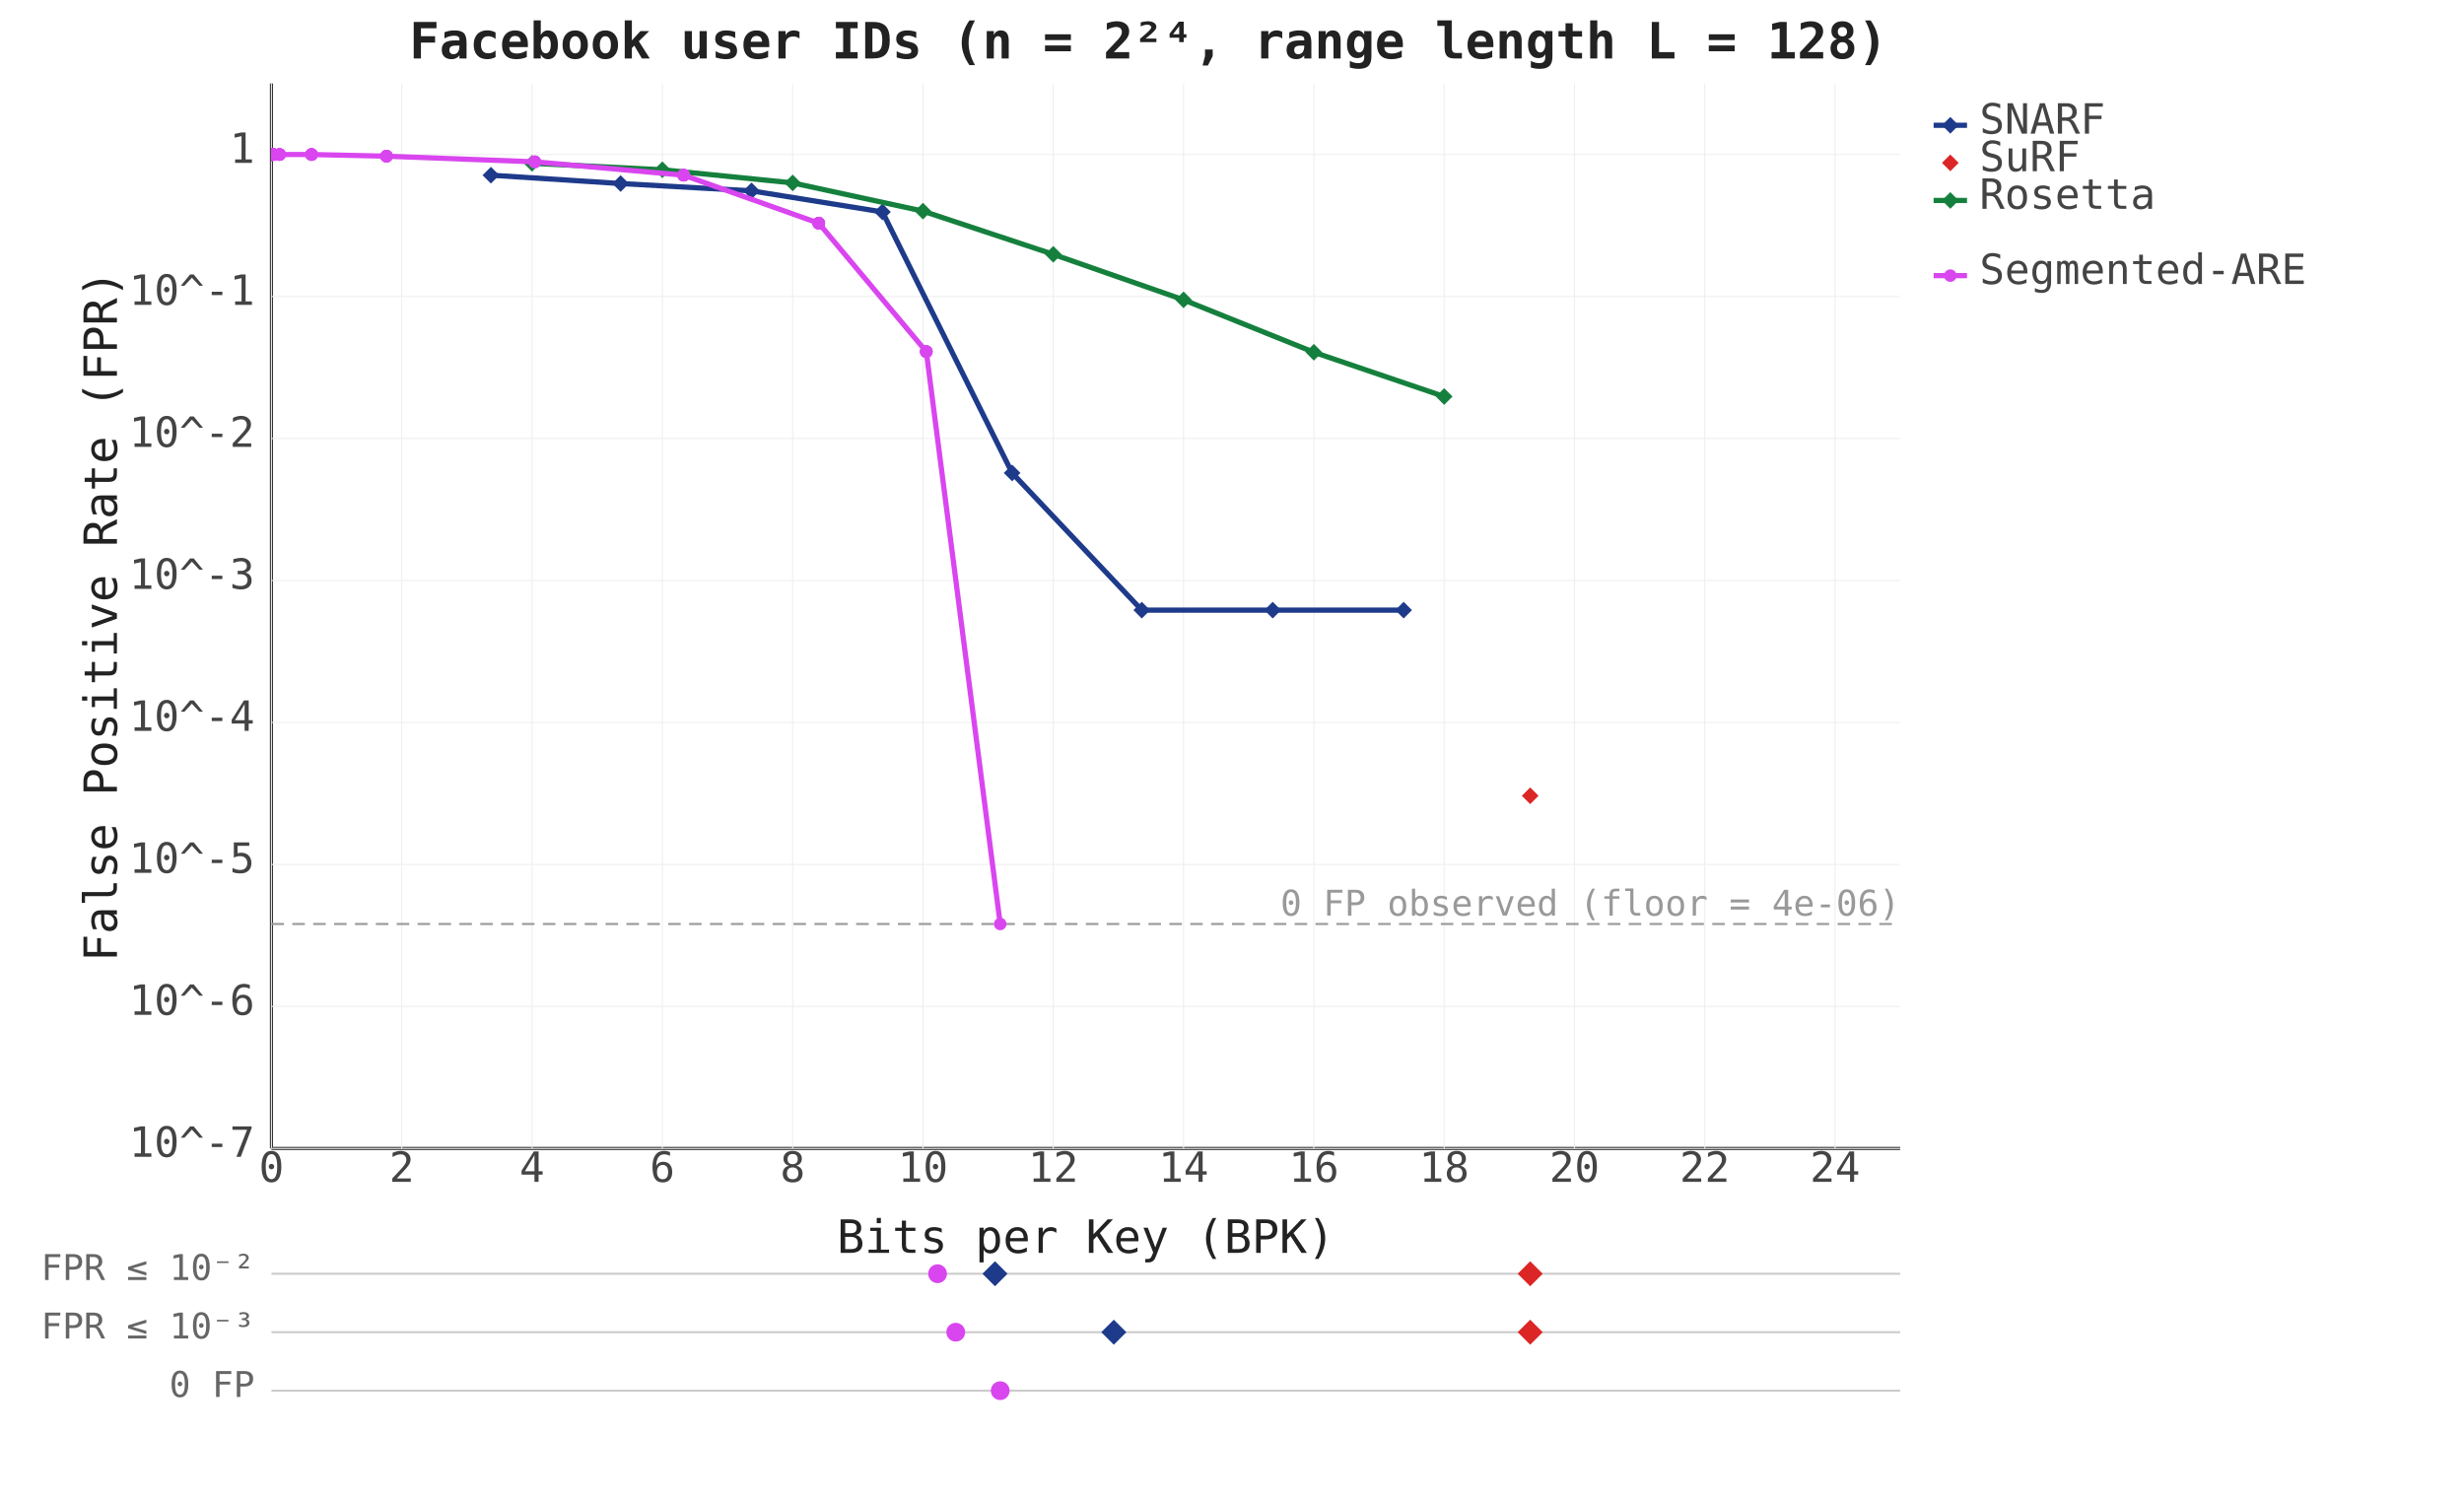
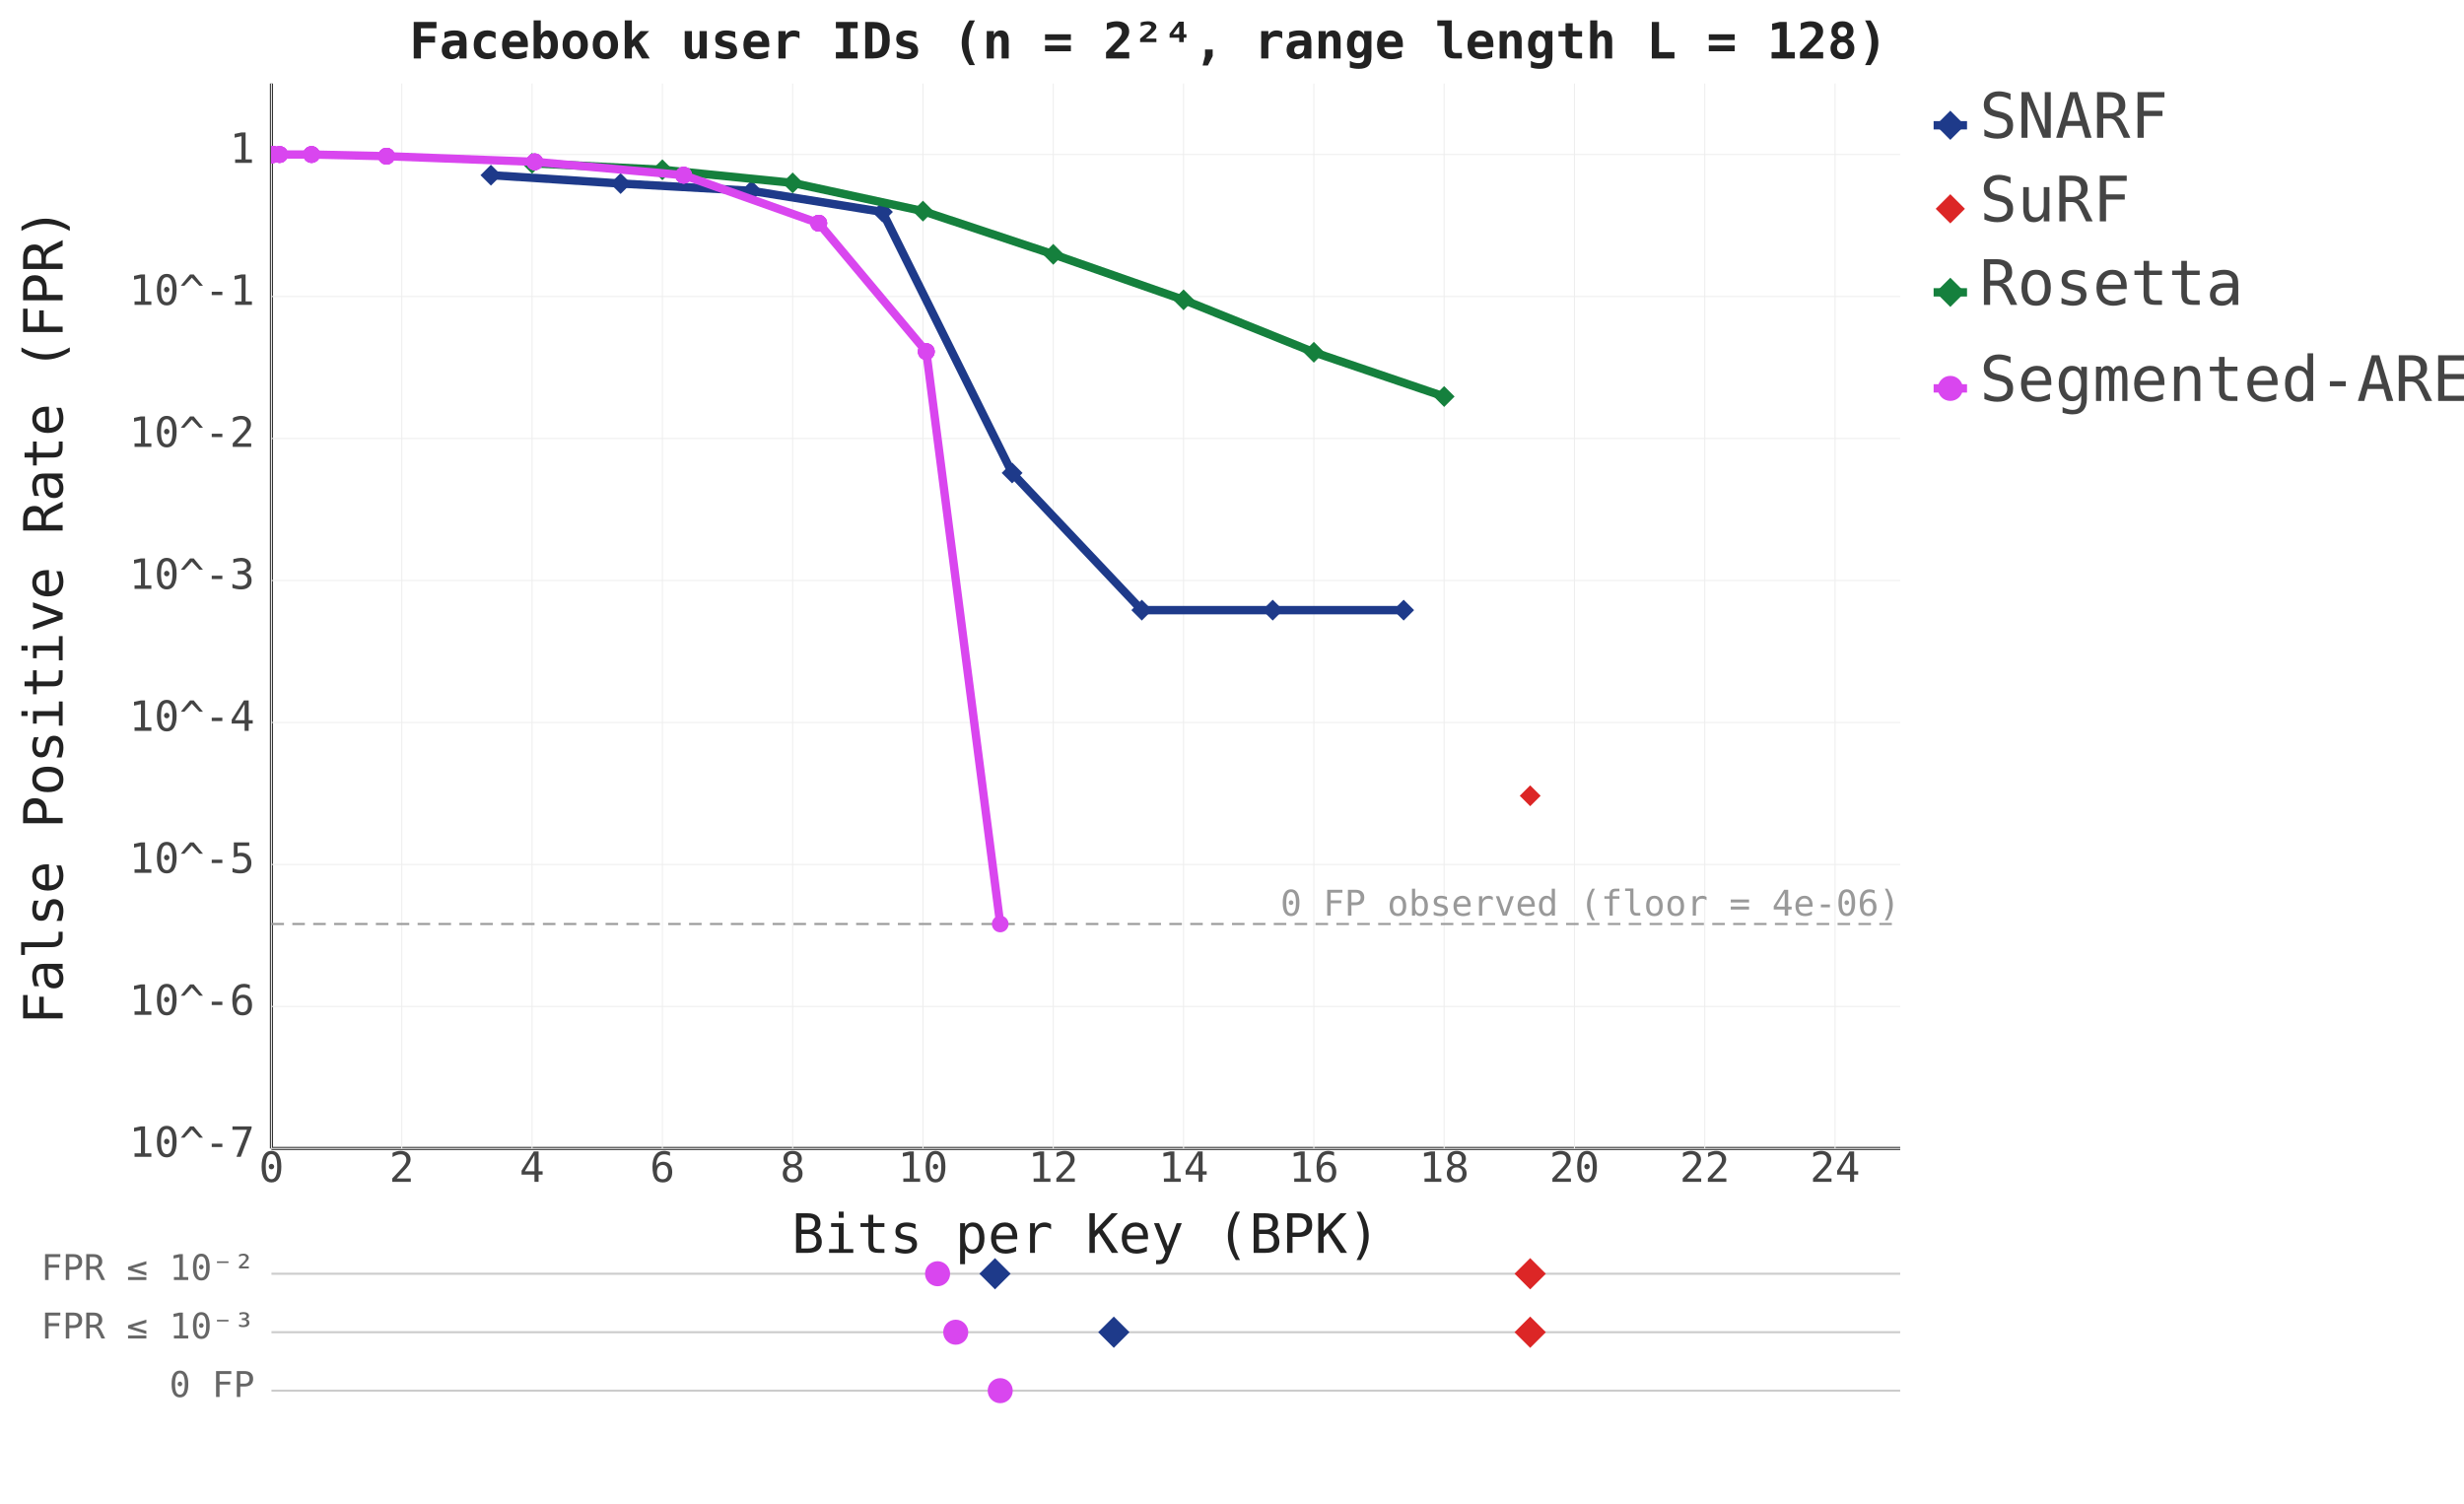
<svg xmlns="http://www.w3.org/2000/svg" width="1180" height="720" viewBox="-40 0 1180 720">
  <defs>
    <clipPath id="plot-region">
      <rect x="90.0" y="40.0" width="780.0" height="510.0" />
    </clipPath>
  </defs>
-   <style>text{font-family:Menlo,Monaco,monospace;font-size:22px;fill:#222} .axis{stroke:#333;stroke-width:1.5} .grid{stroke:#eee;stroke-width:0.5} .label{font-size:20px;fill:#444}</style>
+   <style>text{font-family:Menlo,Monaco,monospace;font-size:22px;fill:#222} .axis{stroke:#333;stroke-width:1.5} .grid{stroke:#eee;stroke-width:0.5} .label{font-size:20px;fill:#444} .legend{font-size:30px;fill:#444}</style>
  <text x="510" y="28" text-anchor="middle" style="font-size:24px;font-weight:bold">Facebook user IDs (n = 2²⁴, range length L = 128)</text>
  <line class="axis" x1="90.0" y1="550.0" x2="870.0" y2="550.0" />
  <line class="axis" x1="90.0" y1="40.0" x2="90.0" y2="550.0" />
  <line class="grid" x1="90.0" y1="550.0" x2="870.0" y2="550.0" />
  <text class="label" x="82.0" y="554.0" text-anchor="end">10^-7</text>
  <line class="grid" x1="90.0" y1="482.0" x2="870.0" y2="482.0" />
  <text class="label" x="82.0" y="486.0" text-anchor="end">10^-6</text>
  <line class="grid" x1="90.0" y1="414.0" x2="870.0" y2="414.0" />
  <text class="label" x="82.0" y="418.0" text-anchor="end">10^-5</text>
  <line class="grid" x1="90.0" y1="346.0" x2="870.0" y2="346.0" />
  <text class="label" x="82.0" y="350.0" text-anchor="end">10^-4</text>
  <line class="grid" x1="90.0" y1="278.0" x2="870.0" y2="278.0" />
  <text class="label" x="82.0" y="282.0" text-anchor="end">10^-3</text>
  <line class="grid" x1="90.0" y1="210.0" x2="870.0" y2="210.0" />
  <text class="label" x="82.0" y="214.0" text-anchor="end">10^-2</text>
  <line class="grid" x1="90.0" y1="142.0" x2="870.0" y2="142.0" />
  <text class="label" x="82.0" y="146.0" text-anchor="end">10^-1</text>
  <line class="grid" x1="90.0" y1="74.0" x2="870.0" y2="74.0" />
  <text class="label" x="82.0" y="78.0" text-anchor="end">1</text>
  <line class="grid" x1="90.0" y1="40.0" x2="90.0" y2="550.0" />
  <text class="label" x="90.0" y="566.0" text-anchor="middle">0</text>
  <line class="grid" x1="152.4" y1="40.0" x2="152.4" y2="550.0" />
  <text class="label" x="152.4" y="566.0" text-anchor="middle">2</text>
  <line class="grid" x1="214.8" y1="40.0" x2="214.8" y2="550.0" />
  <text class="label" x="214.8" y="566.0" text-anchor="middle">4</text>
  <line class="grid" x1="277.2" y1="40.0" x2="277.2" y2="550.0" />
  <text class="label" x="277.2" y="566.0" text-anchor="middle">6</text>
  <line class="grid" x1="339.6" y1="40.0" x2="339.6" y2="550.0" />
  <text class="label" x="339.6" y="566.0" text-anchor="middle">8</text>
  <line class="grid" x1="402.0" y1="40.0" x2="402.0" y2="550.0" />
  <text class="label" x="402.0" y="566.0" text-anchor="middle">10</text>
  <line class="grid" x1="464.4" y1="40.0" x2="464.4" y2="550.0" />
  <text class="label" x="464.4" y="566.0" text-anchor="middle">12</text>
  <line class="grid" x1="526.8" y1="40.0" x2="526.8" y2="550.0" />
  <text class="label" x="526.8" y="566.0" text-anchor="middle">14</text>
  <line class="grid" x1="589.2" y1="40.0" x2="589.2" y2="550.0" />
  <text class="label" x="589.2" y="566.0" text-anchor="middle">16</text>
  <line class="grid" x1="651.6" y1="40.0" x2="651.6" y2="550.0" />
  <text class="label" x="651.6" y="566.0" text-anchor="middle">18</text>
  <line class="grid" x1="714.0" y1="40.0" x2="714.0" y2="550.0" />
  <text class="label" x="714.0" y="566.0" text-anchor="middle">20</text>
  <line class="grid" x1="776.4" y1="40.0" x2="776.4" y2="550.0" />
  <text class="label" x="776.4" y="566.0" text-anchor="middle">22</text>
  <line class="grid" x1="838.8" y1="40.0" x2="838.8" y2="550.0" />
  <text class="label" x="838.8" y="566.0" text-anchor="middle">24</text>
  <line x1="90.0" y1="442.5" x2="870.0" y2="442.5" stroke="#999" stroke-width="1" stroke-dasharray="6,4" />
  <text x="870.0" y="438.5" text-anchor="end" style="font-size:17px;fill:#999">0 FP observed (floor = 4e-06)</text>
  <g clip-path="url(#plot-region)">
-     <polyline fill="none" stroke="#1e3a8a" stroke-width="2.5" points="195.1,83.9 257.2,87.9 319.9,91.4 382.6,101.5 444.7,226.5 506.8,292.2 569.5,292.2 632.2,292.2" />
-     <polygon points="195.1,79.9 199.1,83.9 195.1,87.9 191.1,83.9" fill="#1e3a8a" />
-     <polygon points="257.2,83.9 261.2,87.9 257.2,91.9 253.2,87.9" fill="#1e3a8a" />
-     <polygon points="319.9,87.4 323.9,91.4 319.9,95.4 315.9,91.4" fill="#1e3a8a" />
-     <polygon points="382.6,97.5 386.6,101.5 382.6,105.5 378.6,101.5" fill="#1e3a8a" />
-     <polygon points="444.7,222.5 448.7,226.5 444.7,230.5 440.7,226.5" fill="#1e3a8a" />
-     <polygon points="506.8,288.2 510.8,292.2 506.8,296.2 502.8,292.2" fill="#1e3a8a" />
-     <polygon points="569.5,288.2 573.5,292.2 569.5,296.2 565.5,292.2" fill="#1e3a8a" />
-     <polygon points="632.2,288.2 636.2,292.2 632.2,296.2 628.2,292.2" fill="#1e3a8a" />
-     <polygon points="692.8,377.1 696.8,381.1 692.8,385.1 688.8,381.1" fill="#dc2626" />
-     <polygon points="942.4,116.8 946.4,120.8 942.4,124.8 938.4,120.8" fill="#dc2626" />
-     <polygon points="942.4,117.2 946.4,121.2 942.4,125.2 938.4,121.2" fill="#dc2626" />
-     <polyline fill="none" stroke="#15803d" stroke-width="2.5" points="214.8,78.2 277.2,81.3 339.6,87.6 402.0,101.1 464.4,121.8 526.8,143.6 589.2,168.7 651.6,189.9" />
-     <polygon points="214.8,74.2 218.8,78.2 214.8,82.2 210.8,78.2" fill="#15803d" />
-     <polygon points="277.2,77.3 281.2,81.3 277.2,85.3 273.2,81.3" fill="#15803d" />
-     <polygon points="339.6,83.6 343.6,87.6 339.6,91.6 335.6,87.6" fill="#15803d" />
-     <polygon points="402.0,97.1 406.0,101.1 402.0,105.1 398.0,101.1" fill="#15803d" />
-     <polygon points="464.4,117.8 468.4,121.8 464.4,125.8 460.4,121.8" fill="#15803d" />
-     <polygon points="526.8,139.6 530.8,143.6 526.8,147.6 522.8,143.6" fill="#15803d" />
-     <polygon points="589.2,164.7 593.2,168.7 589.2,172.7 585.2,168.7" fill="#15803d" />
-     <polygon points="651.6,185.9 655.6,189.9 651.6,193.9 647.6,189.9" fill="#15803d" />
-     <polyline fill="none" stroke="#d946ef" stroke-width="2.5" points="90.0,74.0 90.0,74.0 90.0,74.0 90.0,74.0 90.0,74.0 90.0,74.0 90.0,74.0 90.0,74.0 90.0,74.0 90.0,74.0 90.0,74.0 90.0,74.0 90.0,74.0 90.0,74.0 90.0,74.0 90.0,74.0 90.0,74.0 90.0,74.0 90.0,74.0 90.0,74.0 90.0,74.0 90.0,74.0 90.0,74.0 90.0,74.0 90.0,74.0 90.1,74.0 90.1,74.0 90.1,74.0 90.1,74.0 90.1,74.0 90.2,74.0 90.2,74.0 90.2,74.0 90.2,74.0 90.2,74.0 91.0,74.0 91.0,74.0 91.0,74.0 91.0,74.0 91.0,74.0 93.9,74.0 93.9,74.0 93.9,74.0 93.9,74.0 93.9,74.0 109.2,74.0 109.2,74.0 109.2,74.0 109.2,74.0 109.2,74.0 145.1,74.8 145.1,74.8 145.1,74.8 145.1,74.8 145.1,74.8 216.1,77.5 216.1,77.5 216.1,77.5 216.1,77.5 216.1,77.5 287.4,83.9 287.4,83.9 287.4,83.9 287.4,83.9 287.4,83.9 352.1,106.9 352.1,106.9 352.1,106.9 352.1,106.9 352.1,106.9 403.6,168.4 403.6,168.4 403.6,168.4 403.6,168.4 403.6,168.4 439.0,442.5" />
-     <circle cx="90.0" cy="74.0" r="3" fill="#d946ef" />
-     <circle cx="90.0" cy="74.0" r="3" fill="#d946ef" />
-     <circle cx="90.0" cy="74.0" r="3" fill="#d946ef" />
-     <circle cx="90.0" cy="74.0" r="3" fill="#d946ef" />
-     <circle cx="90.0" cy="74.0" r="3" fill="#d946ef" />
-     <circle cx="90.0" cy="74.0" r="3" fill="#d946ef" />
-     <circle cx="90.0" cy="74.0" r="3" fill="#d946ef" />
-     <circle cx="90.0" cy="74.0" r="3" fill="#d946ef" />
-     <circle cx="90.0" cy="74.0" r="3" fill="#d946ef" />
-     <circle cx="90.0" cy="74.0" r="3" fill="#d946ef" />
-     <circle cx="90.0" cy="74.0" r="3" fill="#d946ef" />
-     <circle cx="90.0" cy="74.0" r="3" fill="#d946ef" />
-     <circle cx="90.0" cy="74.0" r="3" fill="#d946ef" />
-     <circle cx="90.0" cy="74.0" r="3" fill="#d946ef" />
-     <circle cx="90.0" cy="74.0" r="3" fill="#d946ef" />
-     <circle cx="90.0" cy="74.0" r="3" fill="#d946ef" />
-     <circle cx="90.0" cy="74.0" r="3" fill="#d946ef" />
-     <circle cx="90.0" cy="74.0" r="3" fill="#d946ef" />
-     <circle cx="90.0" cy="74.0" r="3" fill="#d946ef" />
-     <circle cx="90.0" cy="74.0" r="3" fill="#d946ef" />
-     <circle cx="90.0" cy="74.0" r="3" fill="#d946ef" />
-     <circle cx="90.0" cy="74.0" r="3" fill="#d946ef" />
-     <circle cx="90.0" cy="74.0" r="3" fill="#d946ef" />
-     <circle cx="90.0" cy="74.0" r="3" fill="#d946ef" />
-     <circle cx="90.0" cy="74.0" r="3" fill="#d946ef" />
-     <circle cx="90.1" cy="74.0" r="3" fill="#d946ef" />
-     <circle cx="90.1" cy="74.0" r="3" fill="#d946ef" />
-     <circle cx="90.1" cy="74.0" r="3" fill="#d946ef" />
-     <circle cx="90.1" cy="74.0" r="3" fill="#d946ef" />
-     <circle cx="90.1" cy="74.0" r="3" fill="#d946ef" />
-     <circle cx="90.2" cy="74.0" r="3" fill="#d946ef" />
-     <circle cx="90.2" cy="74.0" r="3" fill="#d946ef" />
-     <circle cx="90.2" cy="74.0" r="3" fill="#d946ef" />
-     <circle cx="90.2" cy="74.0" r="3" fill="#d946ef" />
-     <circle cx="90.2" cy="74.0" r="3" fill="#d946ef" />
-     <circle cx="91.0" cy="74.0" r="3" fill="#d946ef" />
-     <circle cx="91.0" cy="74.0" r="3" fill="#d946ef" />
-     <circle cx="91.0" cy="74.0" r="3" fill="#d946ef" />
-     <circle cx="91.0" cy="74.0" r="3" fill="#d946ef" />
-     <circle cx="91.0" cy="74.0" r="3" fill="#d946ef" />
-     <circle cx="93.9" cy="74.0" r="3" fill="#d946ef" />
-     <circle cx="93.9" cy="74.0" r="3" fill="#d946ef" />
-     <circle cx="93.9" cy="74.0" r="3" fill="#d946ef" />
-     <circle cx="93.9" cy="74.0" r="3" fill="#d946ef" />
-     <circle cx="93.9" cy="74.0" r="3" fill="#d946ef" />
-     <circle cx="109.2" cy="74.0" r="3" fill="#d946ef" />
-     <circle cx="109.2" cy="74.0" r="3" fill="#d946ef" />
-     <circle cx="109.2" cy="74.0" r="3" fill="#d946ef" />
-     <circle cx="109.2" cy="74.0" r="3" fill="#d946ef" />
-     <circle cx="109.2" cy="74.0" r="3" fill="#d946ef" />
-     <circle cx="145.1" cy="74.8" r="3" fill="#d946ef" />
-     <circle cx="145.1" cy="74.8" r="3" fill="#d946ef" />
-     <circle cx="145.1" cy="74.8" r="3" fill="#d946ef" />
-     <circle cx="145.1" cy="74.8" r="3" fill="#d946ef" />
-     <circle cx="145.1" cy="74.8" r="3" fill="#d946ef" />
-     <circle cx="216.1" cy="77.5" r="3" fill="#d946ef" />
-     <circle cx="216.1" cy="77.5" r="3" fill="#d946ef" />
-     <circle cx="216.1" cy="77.5" r="3" fill="#d946ef" />
-     <circle cx="216.1" cy="77.5" r="3" fill="#d946ef" />
-     <circle cx="216.1" cy="77.5" r="3" fill="#d946ef" />
-     <circle cx="287.4" cy="83.9" r="3" fill="#d946ef" />
-     <circle cx="287.4" cy="83.9" r="3" fill="#d946ef" />
-     <circle cx="287.4" cy="83.9" r="3" fill="#d946ef" />
-     <circle cx="287.4" cy="83.9" r="3" fill="#d946ef" />
-     <circle cx="287.4" cy="83.9" r="3" fill="#d946ef" />
-     <circle cx="352.1" cy="106.9" r="3" fill="#d946ef" />
-     <circle cx="352.1" cy="106.9" r="3" fill="#d946ef" />
-     <circle cx="352.1" cy="106.9" r="3" fill="#d946ef" />
-     <circle cx="352.1" cy="106.9" r="3" fill="#d946ef" />
-     <circle cx="352.1" cy="106.9" r="3" fill="#d946ef" />
-     <circle cx="403.6" cy="168.4" r="3" fill="#d946ef" />
-     <circle cx="403.6" cy="168.4" r="3" fill="#d946ef" />
-     <circle cx="403.6" cy="168.4" r="3" fill="#d946ef" />
-     <circle cx="403.6" cy="168.4" r="3" fill="#d946ef" />
-     <circle cx="403.6" cy="168.4" r="3" fill="#d946ef" />
-     <circle cx="439.0" cy="442.5" r="3" fill="#d946ef" />
+     <polyline fill="none" stroke="#1e3a8a" stroke-width="4" points="195.1,83.9 257.2,87.9 319.9,91.4 382.6,101.5 444.7,226.5 506.8,292.2 569.5,292.2 632.2,292.2" />
+     <polygon points="195.1,78.9 200.1,83.9 195.1,88.9 190.1,83.9" fill="#1e3a8a" />
+     <polygon points="257.2,82.9 262.2,87.9 257.2,92.9 252.2,87.9" fill="#1e3a8a" />
+     <polygon points="319.9,86.4 324.9,91.4 319.9,96.4 314.9,91.4" fill="#1e3a8a" />
+     <polygon points="382.6,96.5 387.6,101.5 382.6,106.5 377.6,101.5" fill="#1e3a8a" />
+     <polygon points="444.7,221.5 449.7,226.5 444.7,231.5 439.7,226.5" fill="#1e3a8a" />
+     <polygon points="506.8,287.2 511.8,292.2 506.8,297.2 501.8,292.2" fill="#1e3a8a" />
+     <polygon points="569.5,287.2 574.5,292.2 569.5,297.2 564.5,292.2" fill="#1e3a8a" />
+     <polygon points="632.2,287.2 637.2,292.2 632.2,297.2 627.2,292.2" fill="#1e3a8a" />
+     <polygon points="692.8,376.1 697.8,381.1 692.8,386.1 687.8,381.1" fill="#dc2626" />
+     <polygon points="942.4,115.8 947.4,120.8 942.4,125.8 937.4,120.8" fill="#dc2626" />
+     <polygon points="942.4,116.2 947.4,121.2 942.4,126.2 937.4,121.2" fill="#dc2626" />
+     <polyline fill="none" stroke="#15803d" stroke-width="4" points="214.8,78.2 277.2,81.3 339.6,87.6 402.0,101.1 464.4,121.8 526.8,143.6 589.2,168.7 651.6,189.9" />
+     <polygon points="214.8,73.2 219.8,78.2 214.8,83.2 209.8,78.2" fill="#15803d" />
+     <polygon points="277.2,76.3 282.2,81.3 277.2,86.3 272.2,81.3" fill="#15803d" />
+     <polygon points="339.6,82.6 344.6,87.6 339.6,92.6 334.6,87.6" fill="#15803d" />
+     <polygon points="402.0,96.1 407.0,101.1 402.0,106.1 397.0,101.1" fill="#15803d" />
+     <polygon points="464.4,116.8 469.4,121.8 464.4,126.8 459.4,121.8" fill="#15803d" />
+     <polygon points="526.8,138.6 531.8,143.6 526.8,148.6 521.8,143.6" fill="#15803d" />
+     <polygon points="589.2,163.7 594.2,168.7 589.2,173.7 584.2,168.7" fill="#15803d" />
+     <polygon points="651.6,184.9 656.6,189.9 651.6,194.9 646.6,189.9" fill="#15803d" />
+     <polyline fill="none" stroke="#d946ef" stroke-width="4" points="90.0,74.0 90.0,74.0 90.0,74.0 90.0,74.0 90.0,74.0 90.0,74.0 90.0,74.0 90.0,74.0 90.0,74.0 90.0,74.0 90.0,74.0 90.0,74.0 90.0,74.0 90.0,74.0 90.0,74.0 90.0,74.0 90.0,74.0 90.0,74.0 90.0,74.0 90.0,74.0 90.0,74.0 90.0,74.0 90.0,74.0 90.0,74.0 90.0,74.0 90.1,74.0 90.1,74.0 90.1,74.0 90.1,74.0 90.1,74.0 90.2,74.0 90.2,74.0 90.2,74.0 90.2,74.0 90.2,74.0 91.0,74.0 91.0,74.0 91.0,74.0 91.0,74.0 91.0,74.0 93.9,74.0 93.9,74.0 93.9,74.0 93.9,74.0 93.9,74.0 109.2,74.0 109.2,74.0 109.2,74.0 109.2,74.0 109.2,74.0 145.1,74.8 145.1,74.8 145.1,74.8 145.1,74.8 145.1,74.8 216.1,77.5 216.1,77.5 216.1,77.5 216.1,77.5 216.1,77.5 287.4,83.9 287.4,83.9 287.4,83.9 287.4,83.9 287.4,83.9 352.1,106.9 352.1,106.9 352.1,106.9 352.1,106.9 352.1,106.9 403.6,168.4 403.6,168.4 403.6,168.4 403.6,168.4 403.6,168.4 439.0,442.5" />
+     <circle cx="90.0" cy="74.0" r="4" fill="#d946ef" />
+     <circle cx="90.0" cy="74.0" r="4" fill="#d946ef" />
+     <circle cx="90.0" cy="74.0" r="4" fill="#d946ef" />
+     <circle cx="90.0" cy="74.0" r="4" fill="#d946ef" />
+     <circle cx="90.0" cy="74.0" r="4" fill="#d946ef" />
+     <circle cx="90.0" cy="74.0" r="4" fill="#d946ef" />
+     <circle cx="90.0" cy="74.0" r="4" fill="#d946ef" />
+     <circle cx="90.0" cy="74.0" r="4" fill="#d946ef" />
+     <circle cx="90.0" cy="74.0" r="4" fill="#d946ef" />
+     <circle cx="90.0" cy="74.0" r="4" fill="#d946ef" />
+     <circle cx="90.0" cy="74.0" r="4" fill="#d946ef" />
+     <circle cx="90.0" cy="74.0" r="4" fill="#d946ef" />
+     <circle cx="90.0" cy="74.0" r="4" fill="#d946ef" />
+     <circle cx="90.0" cy="74.0" r="4" fill="#d946ef" />
+     <circle cx="90.0" cy="74.0" r="4" fill="#d946ef" />
+     <circle cx="90.0" cy="74.0" r="4" fill="#d946ef" />
+     <circle cx="90.0" cy="74.0" r="4" fill="#d946ef" />
+     <circle cx="90.0" cy="74.0" r="4" fill="#d946ef" />
+     <circle cx="90.0" cy="74.0" r="4" fill="#d946ef" />
+     <circle cx="90.0" cy="74.0" r="4" fill="#d946ef" />
+     <circle cx="90.0" cy="74.0" r="4" fill="#d946ef" />
+     <circle cx="90.0" cy="74.0" r="4" fill="#d946ef" />
+     <circle cx="90.0" cy="74.0" r="4" fill="#d946ef" />
+     <circle cx="90.0" cy="74.0" r="4" fill="#d946ef" />
+     <circle cx="90.0" cy="74.0" r="4" fill="#d946ef" />
+     <circle cx="90.1" cy="74.0" r="4" fill="#d946ef" />
+     <circle cx="90.1" cy="74.0" r="4" fill="#d946ef" />
+     <circle cx="90.1" cy="74.0" r="4" fill="#d946ef" />
+     <circle cx="90.1" cy="74.0" r="4" fill="#d946ef" />
+     <circle cx="90.1" cy="74.0" r="4" fill="#d946ef" />
+     <circle cx="90.2" cy="74.0" r="4" fill="#d946ef" />
+     <circle cx="90.2" cy="74.0" r="4" fill="#d946ef" />
+     <circle cx="90.2" cy="74.0" r="4" fill="#d946ef" />
+     <circle cx="90.2" cy="74.0" r="4" fill="#d946ef" />
+     <circle cx="90.2" cy="74.0" r="4" fill="#d946ef" />
+     <circle cx="91.0" cy="74.0" r="4" fill="#d946ef" />
+     <circle cx="91.0" cy="74.0" r="4" fill="#d946ef" />
+     <circle cx="91.0" cy="74.0" r="4" fill="#d946ef" />
+     <circle cx="91.0" cy="74.0" r="4" fill="#d946ef" />
+     <circle cx="91.0" cy="74.0" r="4" fill="#d946ef" />
+     <circle cx="93.9" cy="74.0" r="4" fill="#d946ef" />
+     <circle cx="93.9" cy="74.0" r="4" fill="#d946ef" />
+     <circle cx="93.9" cy="74.0" r="4" fill="#d946ef" />
+     <circle cx="93.9" cy="74.0" r="4" fill="#d946ef" />
+     <circle cx="93.9" cy="74.0" r="4" fill="#d946ef" />
+     <circle cx="109.2" cy="74.0" r="4" fill="#d946ef" />
+     <circle cx="109.2" cy="74.0" r="4" fill="#d946ef" />
+     <circle cx="109.2" cy="74.0" r="4" fill="#d946ef" />
+     <circle cx="109.2" cy="74.0" r="4" fill="#d946ef" />
+     <circle cx="109.2" cy="74.0" r="4" fill="#d946ef" />
+     <circle cx="145.1" cy="74.8" r="4" fill="#d946ef" />
+     <circle cx="145.1" cy="74.8" r="4" fill="#d946ef" />
+     <circle cx="145.1" cy="74.8" r="4" fill="#d946ef" />
+     <circle cx="145.1" cy="74.8" r="4" fill="#d946ef" />
+     <circle cx="145.1" cy="74.8" r="4" fill="#d946ef" />
+     <circle cx="216.1" cy="77.5" r="4" fill="#d946ef" />
+     <circle cx="216.1" cy="77.5" r="4" fill="#d946ef" />
+     <circle cx="216.1" cy="77.5" r="4" fill="#d946ef" />
+     <circle cx="216.1" cy="77.5" r="4" fill="#d946ef" />
+     <circle cx="216.1" cy="77.5" r="4" fill="#d946ef" />
+     <circle cx="287.4" cy="83.9" r="4" fill="#d946ef" />
+     <circle cx="287.4" cy="83.9" r="4" fill="#d946ef" />
+     <circle cx="287.4" cy="83.9" r="4" fill="#d946ef" />
+     <circle cx="287.4" cy="83.9" r="4" fill="#d946ef" />
+     <circle cx="287.4" cy="83.9" r="4" fill="#d946ef" />
+     <circle cx="352.1" cy="106.9" r="4" fill="#d946ef" />
+     <circle cx="352.1" cy="106.9" r="4" fill="#d946ef" />
+     <circle cx="352.1" cy="106.9" r="4" fill="#d946ef" />
+     <circle cx="352.1" cy="106.9" r="4" fill="#d946ef" />
+     <circle cx="352.1" cy="106.9" r="4" fill="#d946ef" />
+     <circle cx="403.6" cy="168.4" r="4" fill="#d946ef" />
+     <circle cx="403.6" cy="168.4" r="4" fill="#d946ef" />
+     <circle cx="403.6" cy="168.4" r="4" fill="#d946ef" />
+     <circle cx="403.6" cy="168.4" r="4" fill="#d946ef" />
+     <circle cx="403.6" cy="168.4" r="4" fill="#d946ef" />
+     <circle cx="439.0" cy="442.5" r="4" fill="#d946ef" />
  </g>
-   <line x1="886" y1="60" x2="902" y2="60" stroke="#1e3a8a" stroke-width="2.5" />
-   <polygon points="894.0,56.0 898.0,60.0 894.0,64.0 890.0,60.0" fill="#1e3a8a" />
-   <text class="label" x="908" y="64">SNARF</text>
-   <polygon points="894.0,74.0 898.0,78.0 894.0,82.0 890.0,78.0" fill="#dc2626" />
-   <text class="label" x="908" y="82">SuRF</text>
-   <line x1="886" y1="96" x2="902" y2="96" stroke="#15803d" stroke-width="2.5" />
-   <polygon points="894.0,92.0 898.0,96.0 894.0,100.0 890.0,96.0" fill="#15803d" />
-   <text class="label" x="908" y="100">Rosetta</text>
-   <line x1="886" y1="132" x2="902" y2="132" stroke="#d946ef" stroke-width="2.5" />
-   <circle cx="894.0" cy="132.0" r="3" fill="#d946ef" />
-   <text class="label" x="908" y="136">Segmented-ARE</text>
-   <text x="480" y="600" text-anchor="middle">Bits per Key (BPK)</text>
-   <text transform="translate(16,295) rotate(-90)" text-anchor="middle">False Positive Rate (FPR)</text>
+   <line x1="886" y1="60" x2="902" y2="60" stroke="#1e3a8a" stroke-width="4" />
+   <polygon points="894.0,53.0 901.0,60.0 894.0,67.0 887.0,60.0" fill="#1e3a8a" />
+   <text class="legend" x="908" y="66">SNARF</text>
+   <polygon points="894.0,93.0 901.0,100.0 894.0,107.0 887.0,100.0" fill="#dc2626" />
+   <text class="legend" x="908" y="106">SuRF</text>
+   <line x1="886" y1="140" x2="902" y2="140" stroke="#15803d" stroke-width="4" />
+   <polygon points="894.0,133.0 901.0,140.0 894.0,147.0 887.0,140.0" fill="#15803d" />
+   <text class="legend" x="908" y="146">Rosetta</text>
+   <line x1="886" y1="186" x2="902" y2="186" stroke="#d946ef" stroke-width="4" />
+   <circle cx="894.0" cy="186.0" r="6" fill="#d946ef" />
+   <text class="legend" x="908" y="192">Segmented-ARE</text>
+   <text x="480" y="600" text-anchor="middle" style="font-size:26px">Bits per Key (BPK)</text>
+   <text transform="translate(-10,295) rotate(-90)" text-anchor="middle" style="font-size:26px">False Positive Rate (FPR)</text>
  <line x1="90.0" y1="610.0" x2="870.0" y2="610.0" stroke="#ccc" stroke-width="1" />
  <text x="82.0" y="613.0" text-anchor="end" style="font-size:17px;fill:#666">FPR ≤ 10⁻²</text>
  <g transform="translate(436.5,610.0) scale(1.5) translate(-436.5,-610.0)">
-     <polygon points="436.5,606.0 440.5,610.0 436.5,614.0 432.5,610.0" fill="#1e3a8a" />
+     <polygon points="436.5,605.0 441.5,610.0 436.5,615.0 431.5,610.0" fill="#1e3a8a" />
  </g>
  <g transform="translate(692.8,610.0) scale(1.5) translate(-692.8,-610.0)">
-     <polygon points="692.8,606.0 696.8,610.0 692.8,614.0 688.8,610.0" fill="#dc2626" />
+     <polygon points="692.8,605.0 697.8,610.0 692.8,615.0 687.8,610.0" fill="#dc2626" />
  </g>
  <g transform="translate(409.0,610.0) scale(1.5) translate(-409.0,-610.0)">
-     <circle cx="409.0" cy="610.0" r="3" fill="#d946ef" />
+     <circle cx="409.0" cy="610.0" r="4" fill="#d946ef" />
  </g>
  <line x1="90.0" y1="638.0" x2="870.0" y2="638.0" stroke="#ccc" stroke-width="1" />
  <text x="82.0" y="641.0" text-anchor="end" style="font-size:17px;fill:#666">FPR ≤ 10⁻³</text>
  <g transform="translate(493.4,638.0) scale(1.5) translate(-493.4,-638.0)">
-     <polygon points="493.4,634.0 497.4,638.0 493.4,642.0 489.4,638.0" fill="#1e3a8a" />
+     <polygon points="493.4,633.0 498.4,638.0 493.4,643.0 488.4,638.0" fill="#1e3a8a" />
  </g>
  <g transform="translate(692.8,638.0) scale(1.5) translate(-692.8,-638.0)">
-     <polygon points="692.8,634.0 696.8,638.0 692.8,642.0 688.8,638.0" fill="#dc2626" />
+     <polygon points="692.8,633.0 697.8,638.0 692.8,643.0 687.8,638.0" fill="#dc2626" />
  </g>
  <g transform="translate(417.7,638.0) scale(1.5) translate(-417.7,-638.0)">
-     <circle cx="417.7" cy="638.0" r="3" fill="#d946ef" />
+     <circle cx="417.7" cy="638.0" r="4" fill="#d946ef" />
  </g>
  <line x1="90.0" y1="666.0" x2="870.0" y2="666.0" stroke="#ccc" stroke-width="1" />
  <text x="82.0" y="669.0" text-anchor="end" style="font-size:17px;fill:#666">0 FP</text>
  <g transform="translate(439.0,666.0) scale(1.5) translate(-439.0,-666.0)">
-     <circle cx="439.0" cy="666.0" r="3" fill="#d946ef" />
+     <circle cx="439.0" cy="666.0" r="4" fill="#d946ef" />
  </g>
</svg>
